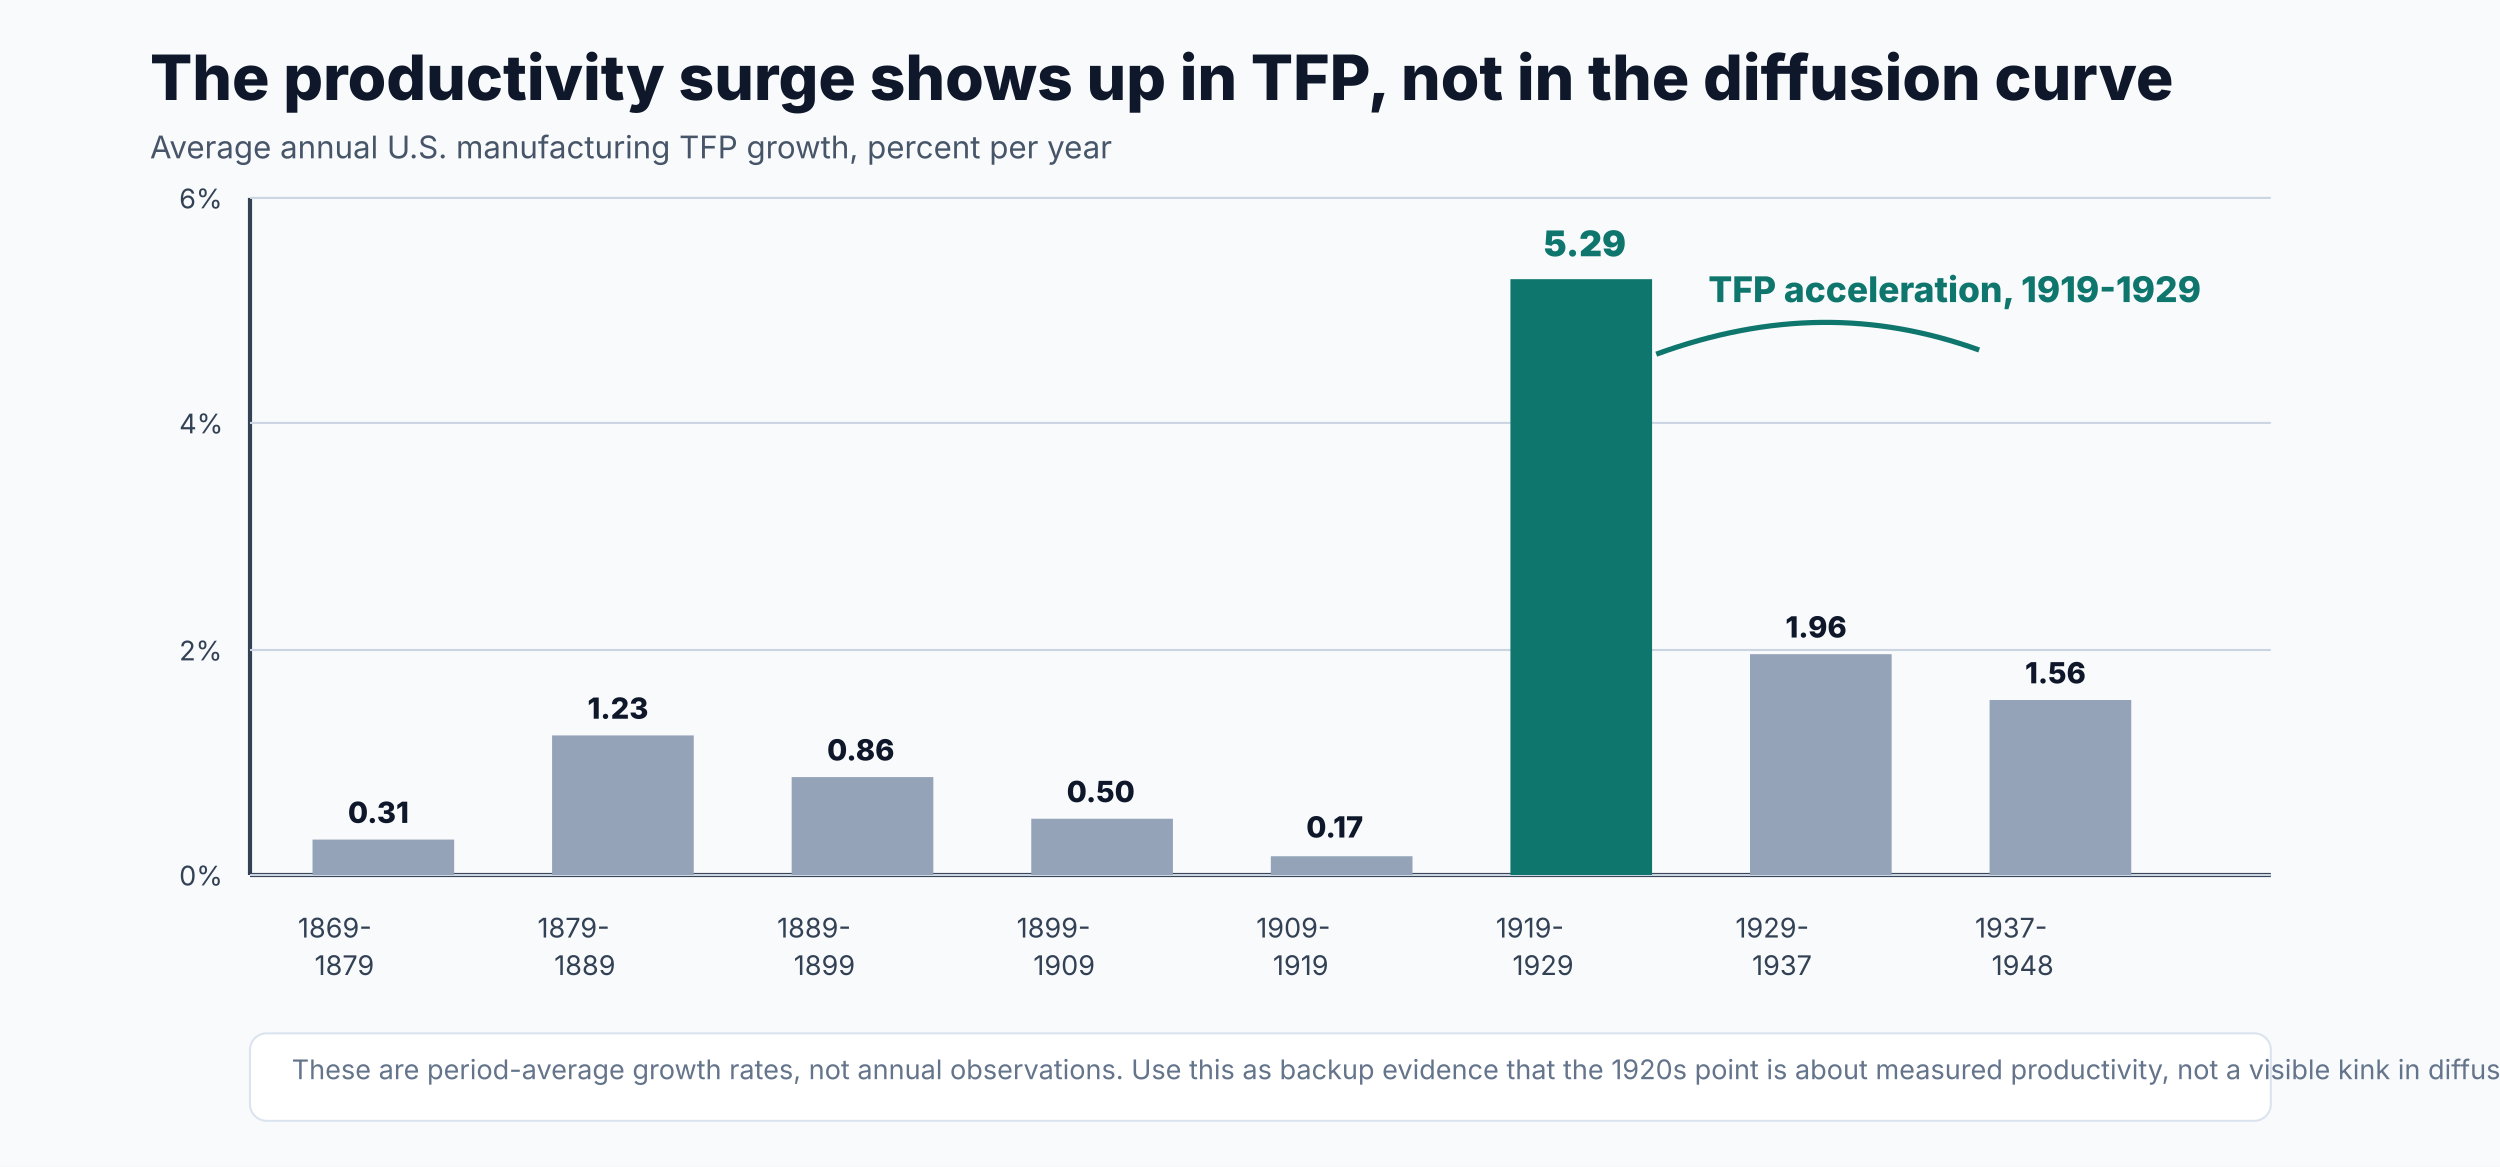
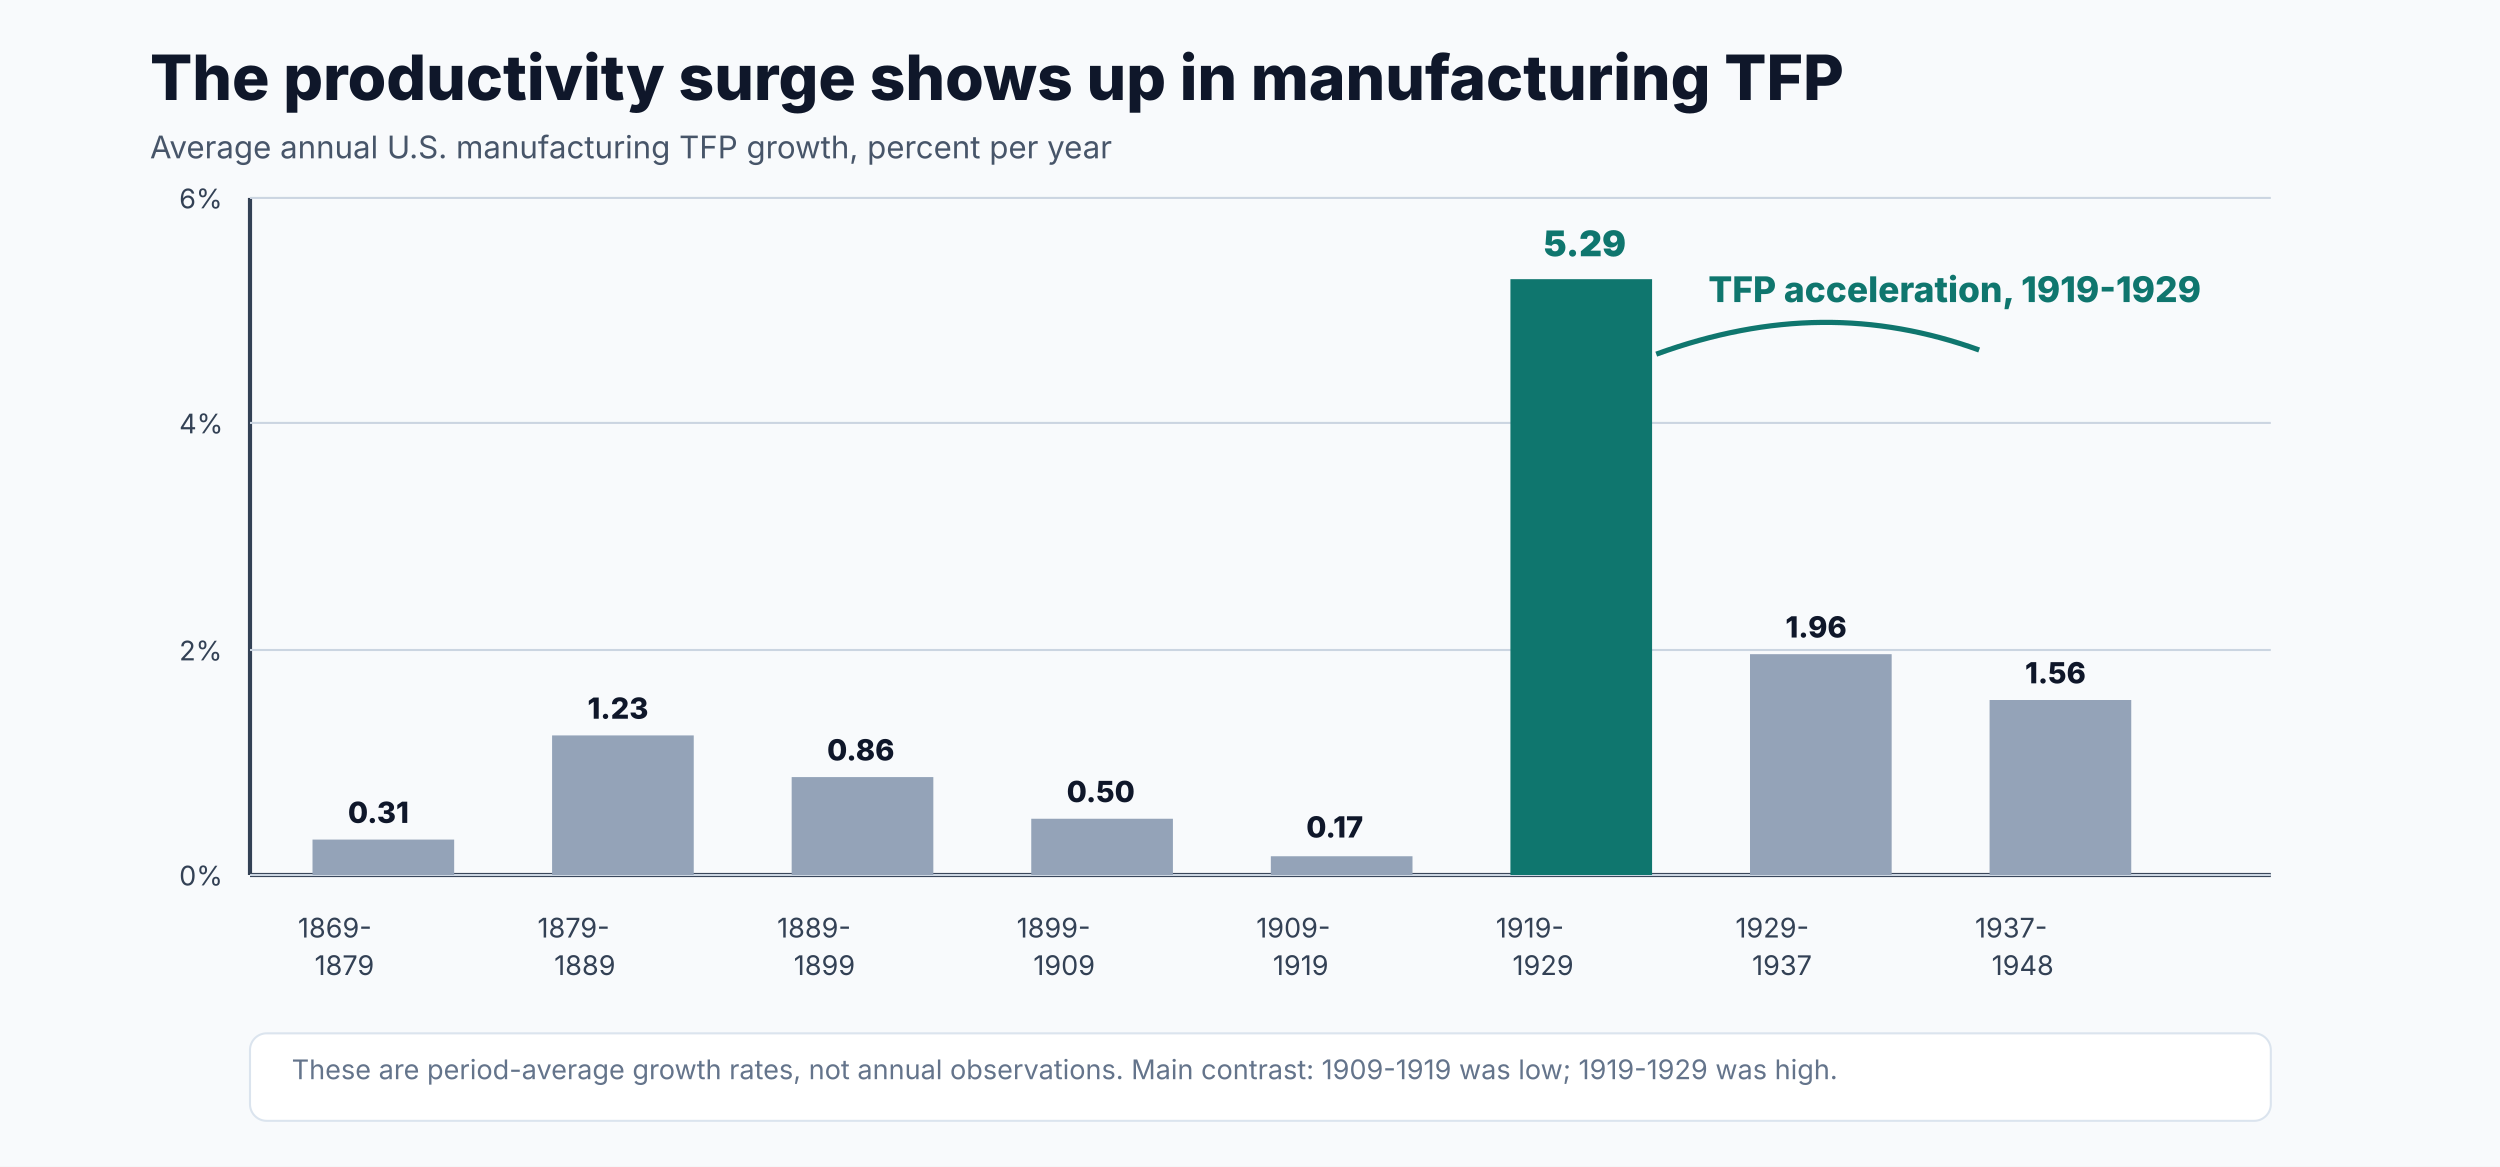
<svg xmlns="http://www.w3.org/2000/svg" width="1200" height="560" viewBox="0 0 1200 560" role="img" aria-labelledby="title desc">
  <defs>
    <style>
      .bg{fill:#f8fafc}
      .axis{stroke:#334155;stroke-width:2}
      .grid{stroke:#cbd5e1;stroke-width:1}
      .bar{fill:#94a3b8}
      .bar-hi{fill:#0f766e}
      .title{font-family:Inter,Arial,sans-serif;font-size:30px;font-weight:800;fill:#0f172a}
      .subtitle{font-family:Inter,Arial,sans-serif;font-size:15px;fill:#475569}
      .label{font-family:Inter,Arial,sans-serif;font-size:13px;fill:#334155}
      .value{font-family:Inter,Arial,sans-serif;font-size:14px;font-weight:800;fill:#0f172a}
      .value-hi{font-family:Inter,Arial,sans-serif;font-size:17px;font-weight:900;fill:#0f766e}
      .note{font-family:Inter,Arial,sans-serif;font-size:13px;fill:#64748b}
      .callout{font-family:Inter,Arial,sans-serif;font-size:17px;font-weight:800;fill:#0f766e}
    </style>
  </defs>
  <rect class="bg" width="1200" height="560" />
-   <text class="title" x="72" y="48">The productivity surge shows up in TFP, not in the diffusion curve</text>
+   <text class="title" x="72" y="48">The productivity surge shows up in manufacturing TFP</text>
  <text class="subtitle" x="72" y="76">Average annual U.S. manufacturing TFP growth, percent per year</text>
  <line class="axis" x1="120" y1="420" x2="1090" y2="420" />
  <line class="axis" x1="120" y1="95" x2="120" y2="420" />
  <g>
    <line class="grid" x1="120" y1="420" x2="1090" y2="420" />
    <line class="grid" x1="120" y1="312" x2="1090" y2="312" />
    <line class="grid" x1="120" y1="203" x2="1090" y2="203" />
    <line class="grid" x1="120" y1="95" x2="1090" y2="95" />
    <text class="label" x="86" y="425">0%</text>
    <text class="label" x="86" y="317">2%</text>
    <text class="label" x="86" y="208">4%</text>
    <text class="label" x="86" y="100">6%</text>
  </g>
  <g>
    <rect class="bar" x="150" y="403" width="68" height="17" />
    <text class="value" x="167" y="395">0.31</text>
    <text class="label" x="143" y="450">1869-</text>
    <text class="label" x="151" y="468">1879</text>
    <rect class="bar" x="265" y="353" width="68" height="67" />
    <text class="value" x="282" y="345">1.23</text>
    <text class="label" x="258" y="450">1879-</text>
    <text class="label" x="266" y="468">1889</text>
    <rect class="bar" x="380" y="373" width="68" height="47" />
    <text class="value" x="397" y="365">0.86</text>
    <text class="label" x="373" y="450">1889-</text>
    <text class="label" x="381" y="468">1899</text>
    <rect class="bar" x="495" y="393" width="68" height="27" />
    <text class="value" x="512" y="385">0.50</text>
    <text class="label" x="488" y="450">1899-</text>
    <text class="label" x="496" y="468">1909</text>
    <rect class="bar" x="610" y="411" width="68" height="9" />
    <text class="value" x="627" y="402">0.17</text>
    <text class="label" x="603" y="450">1909-</text>
    <text class="label" x="611" y="468">1919</text>
    <rect class="bar-hi" x="725" y="134" width="68" height="286" />
    <text class="value-hi" x="741" y="123">5.29</text>
    <text class="label" x="718" y="450">1919-</text>
    <text class="label" x="726" y="468">1929</text>
    <rect class="bar" x="840" y="314" width="68" height="106" />
    <text class="value" x="857" y="306">1.96</text>
    <text class="label" x="833" y="450">1929-</text>
    <text class="label" x="841" y="468">1937</text>
    <rect class="bar" x="955" y="336" width="68" height="84" />
    <text class="value" x="972" y="328">1.56</text>
    <text class="label" x="948" y="450">1937-</text>
    <text class="label" x="956" y="468">1948</text>
  </g>
  <path d="M795 170 C850 150, 900 150, 950 168" fill="none" stroke="#0f766e" stroke-width="2.5" />
  <text class="callout" x="820" y="145">TFP acceleration, 1919-1929</text>
  <rect x="120" y="496" width="970" height="42" rx="8" fill="#ffffff" stroke="#dbe4ee" />
-   <text class="note" x="140" y="518">These are period-average growth rates, not annual observations. Use this as backup evidence that the 1920s point is about measured productivity, not a visible kink in diffusion.</text>
+   <text class="note" x="140" y="518">These are period-average growth rates, not annual observations. Main contrast: 1909-1919 was low; 1919-1929 was high.</text>
</svg>
